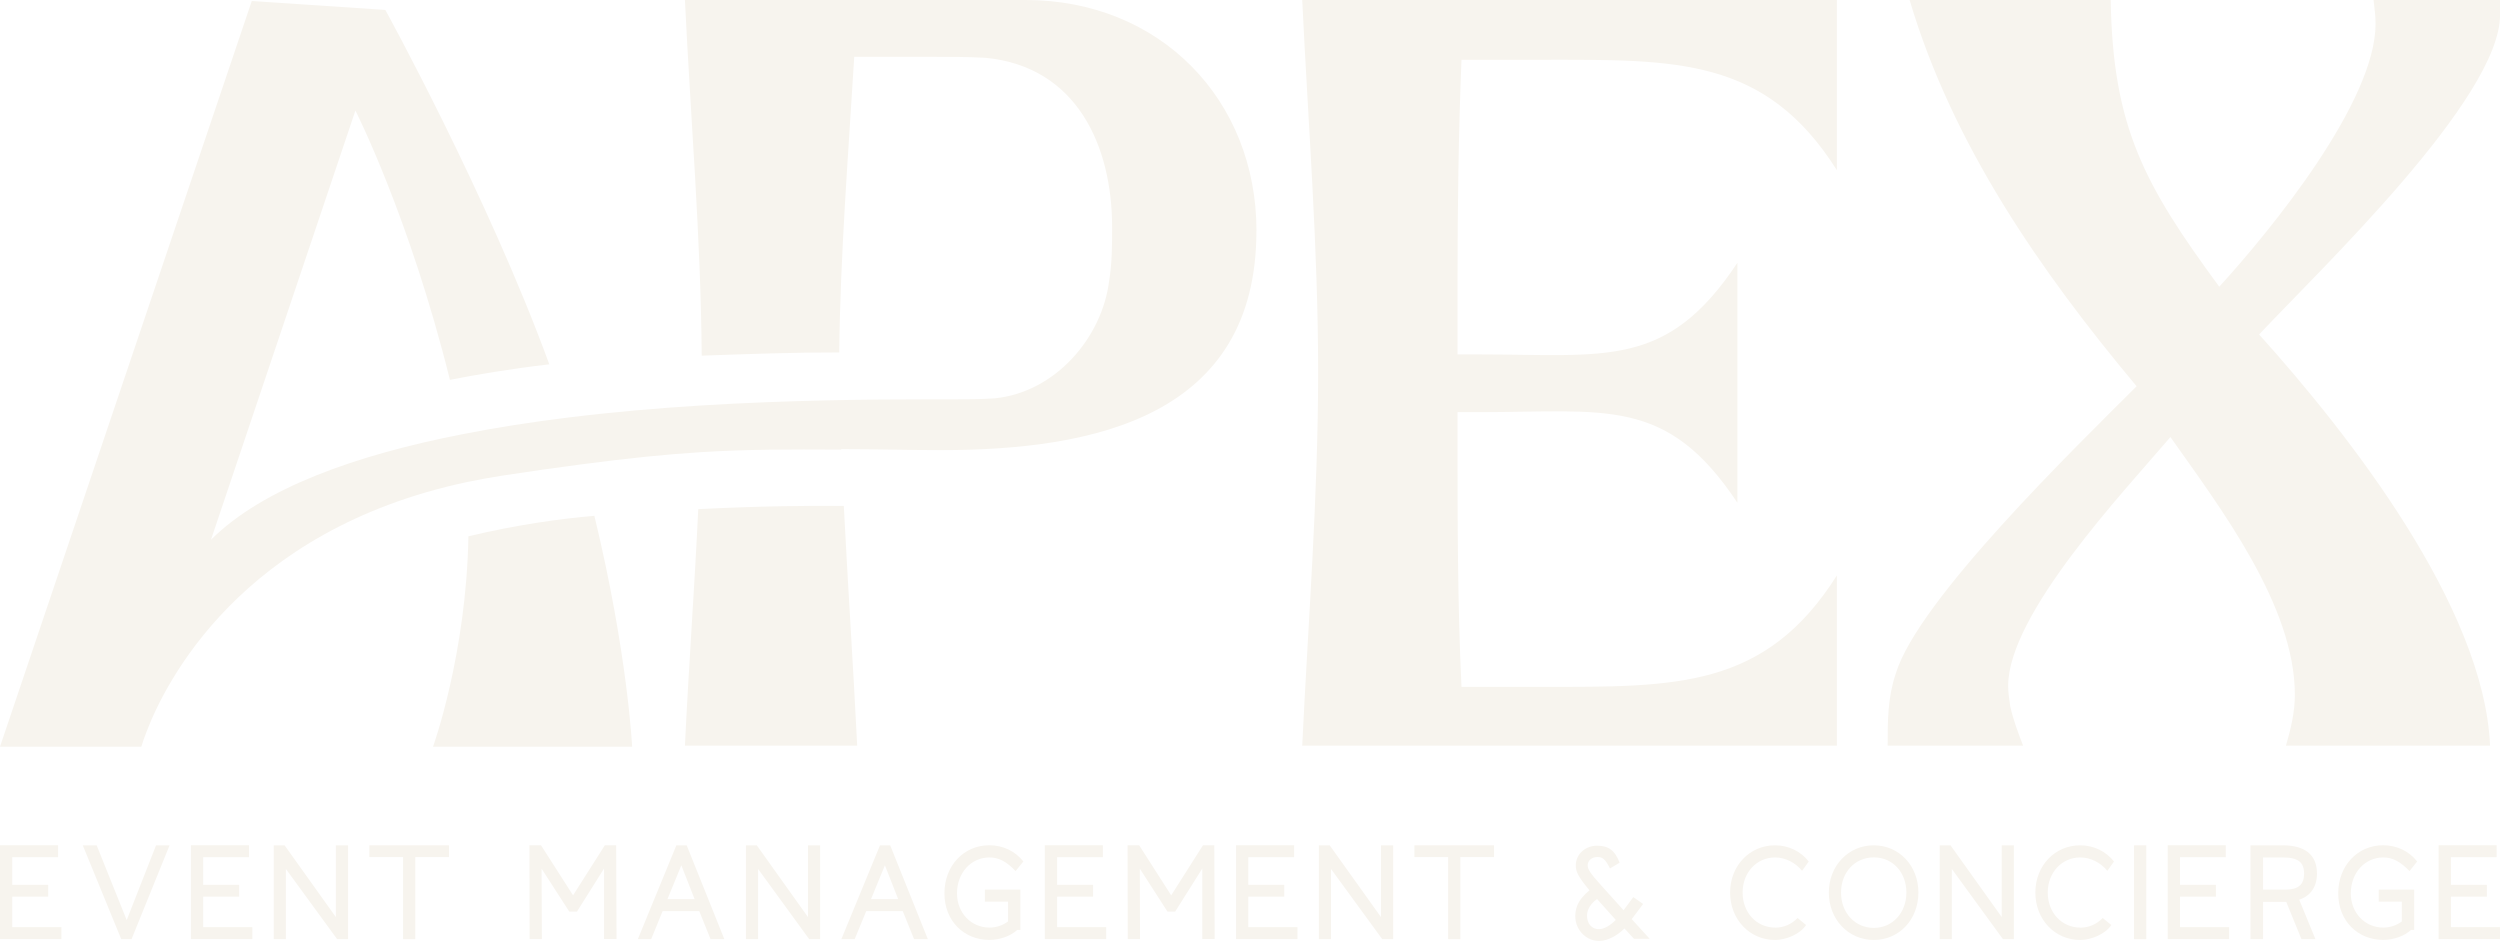
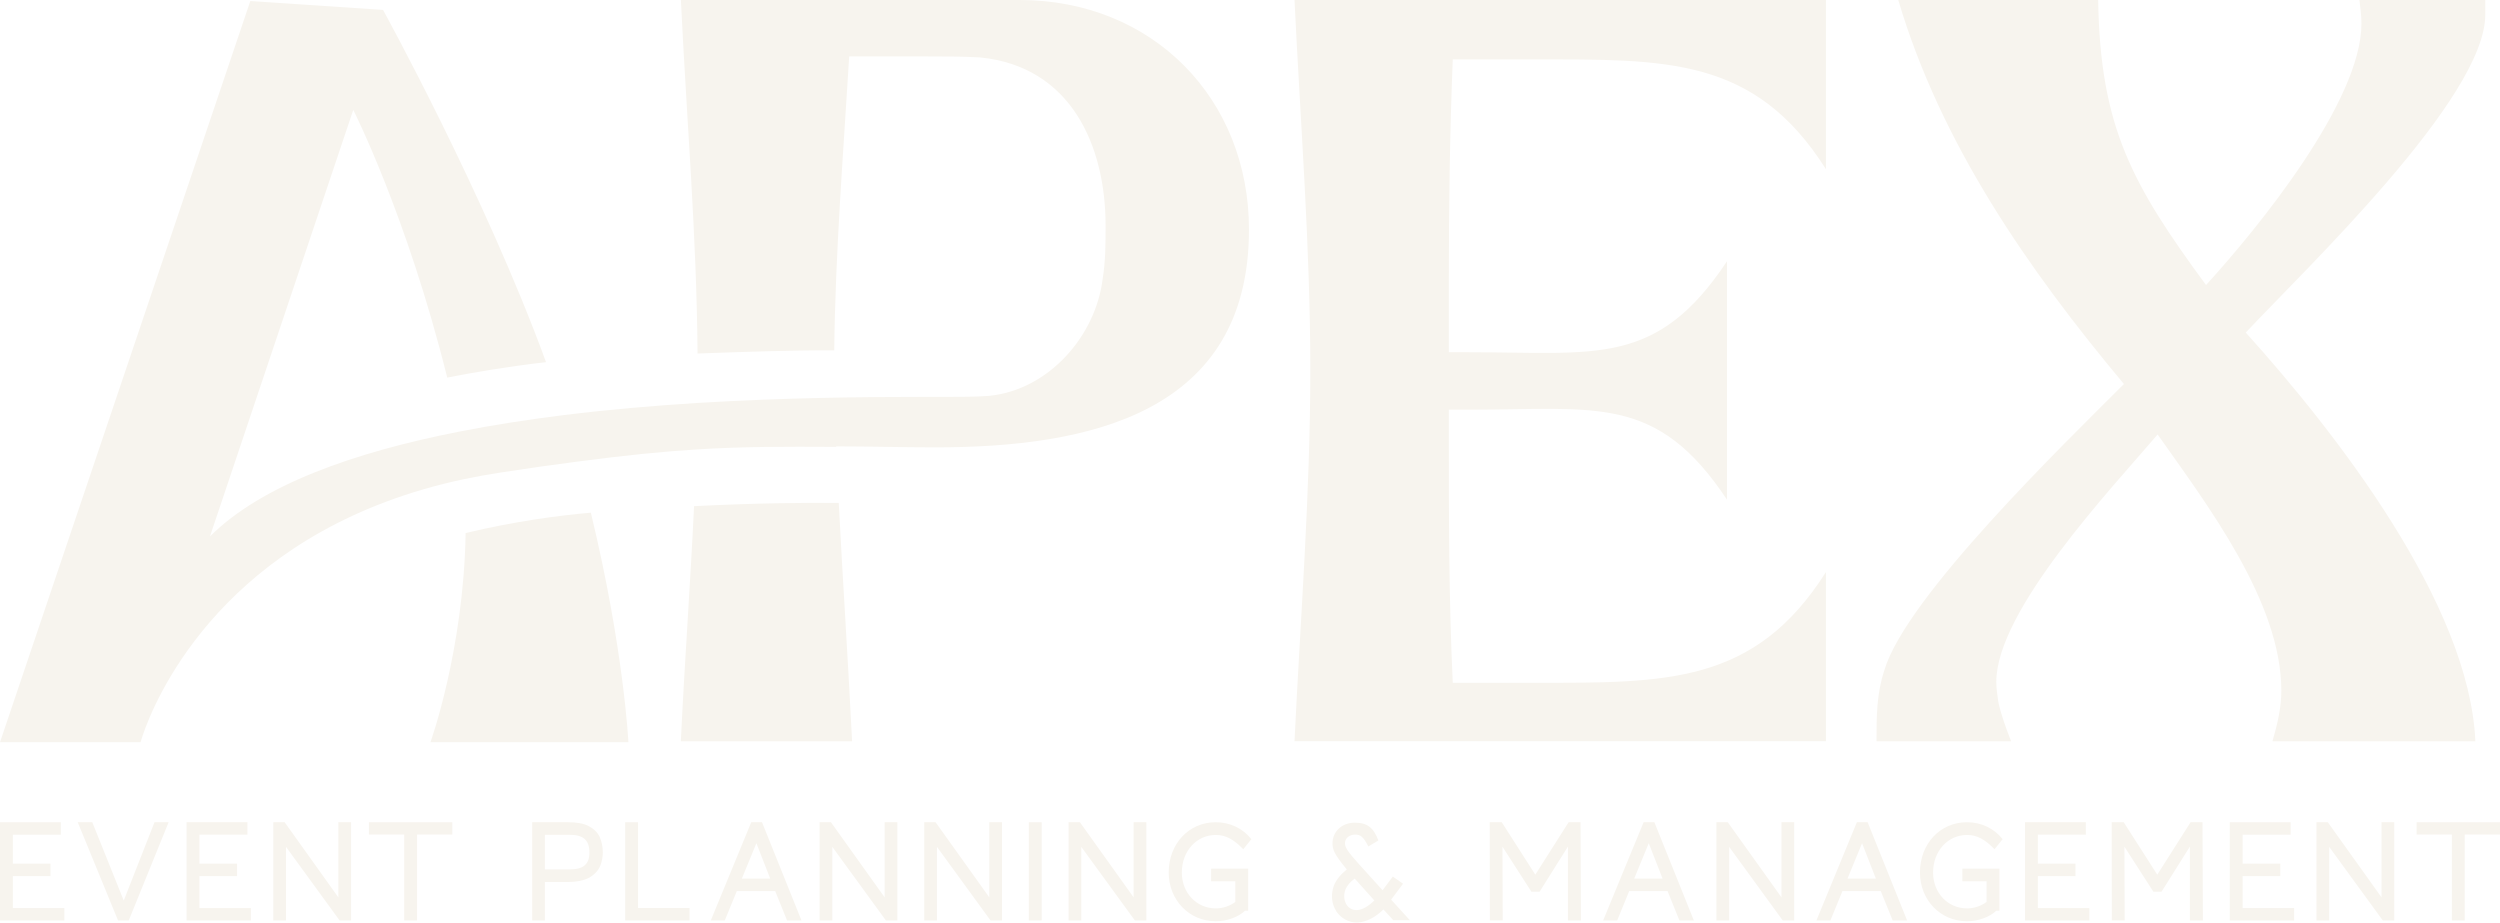
- <svg xmlns="http://www.w3.org/2000/svg" fill="#f7f4ee" id="Layer_2" data-name="Layer 2" viewBox="0 0 397.78 149.71">
+ <svg xmlns="http://www.w3.org/2000/svg" id="Layer_2" data-name="Layer 2" viewBox="0 0 560 206.62">
+   <defs>
+     <style>
+       .cls-1 {
+         fill: #f7f4ee;
+       }
+     </style>
+   </defs>
  <g id="Layer_1-2" data-name="Layer 1">
    <g>
      <g>
-         <path d="M1.95,147.52v-4.85h5.72v-1.88H1.95v-4.4h7.29v-1.9H0v14.93h9.77v-1.9H1.95Z" />
-         <path d="M24.83,134.5l-4.67,11.9-4.78-11.9h-2.21l6.12,14.93h1.64l6.05-14.93h-2.16Z" />
-         <path d="M32.33,147.52v-4.85h5.72v-1.88h-5.72v-4.4h7.29v-1.9h-9.24v14.93h9.77v-1.9h-7.83Z" />
-         <path d="M53.44,134.5v11.42l-8.16-11.42h-1.72v14.93h1.93v-11.17l8.15,11.17h1.74v-14.93h-1.93Z" />
-         <path d="M58.77,134.5v1.87h5.36v13.06h1.95v-13.06h5.36v-1.87h-12.67Z" />
-         <path d="M98.1,149.42l-.06-14.93h-1.8l-5.06,7.97-5.1-7.97h-1.84l.03,14.93h1.95l-.05-11.21,4.41,6.84h1.22l4.31-6.86v11.22h1.98Z" />
-         <path d="M109.26,134.5h-1.64l-6.13,14.93h2.12l1.82-4.46h5.83l1.8,4.46h2.19l-5.99-14.93ZM106.2,143.06l2.21-5.38,2.11,5.38h-4.31Z" />
-         <path d="M128.56,134.5v11.42l-8.15-11.42h-1.72v14.93h1.93v-11.17l8.13,11.17h1.74v-14.93h-1.93Z" />
-         <path d="M141.65,134.5h-1.63l-6.15,14.93h2.12l1.84-4.46h5.81l1.8,4.46h2.19l-5.99-14.93ZM138.59,143.06l2.21-5.38,2.11,5.38h-4.32Z" />
-         <path d="M156.72,143.47h3.67v3.14c-.84.63-1.87.98-2.95.98-2.93,0-5.17-2.35-5.17-5.44,0-3.27,2.24-5.72,5.17-5.72,1.48,0,2.72.66,4.15,2.17l1.24-1.53c-1.29-1.64-3.25-2.58-5.41-2.58-4.07,0-7.15,3.25-7.15,7.65s3.11,7.41,7.15,7.41c1.71,0,3.43-.64,4.43-1.59h.5v-6.41h-5.64v1.92Z" />
-         <path d="M168.2,147.52v-4.85h5.72v-1.88h-5.72v-4.4h7.28v-1.9h-9.24v14.93h9.77v-1.9h-7.81Z" />
-         <path d="M193.27,149.42l-.06-14.93h-1.8l-5.06,7.97-5.1-7.97h-1.84l.03,14.93h1.95l-.03-11.21,4.4,6.84h1.22l4.32-6.86v11.22h1.98Z" />
-         <path d="M198.62,147.52v-4.85h5.72v-1.88h-5.72v-4.4h7.29v-1.9h-9.24v14.93h9.77v-1.9h-7.82Z" />
-         <path d="M219.73,134.5v11.42l-8.16-11.42h-1.72v14.93h1.93v-11.17l8.15,11.17h1.74v-14.93h-1.93Z" />
-         <path d="M225.05,134.5v1.87h5.36v13.06h1.95v-13.06h5.36v-1.87h-12.67Z" />
-         <path d="M259.62,146.25l1.82-2.42-1.56-1.09-1.55,2.09-3.57-3.96c-1.79-1.98-2.14-2.59-2.14-3.19,0-.74.64-1.32,1.55-1.32.79,0,1.24.31,2,1.82l1.53-.92c-.74-1.93-1.74-2.7-3.59-2.7s-3.38,1.34-3.38,3.12c0,.98.26,1.66,2.17,3.98-.89.72-1.61,1.58-1.95,2.45-.5,1.32-.39,2.75.34,3.86.74,1.13,1.95,1.79,3.27,1.74,1.27-.05,2.74-.81,3.91-1.98l1.51,1.64h2.5l-2.85-3.12ZM254.47,147.84c-.68.02-1.26-.27-1.64-.87-.35-.66-.42-1.45-.14-2.21.26-.66.74-1.24,1.42-1.71l2.98,3.32c-.85.87-1.85,1.45-2.61,1.47Z" />
-         <path d="M282.45,147.59c-2.96,0-5.18-2.38-5.18-5.57s2.22-5.59,5.18-5.59c1.61,0,3.22.82,4.28,2.13l1.06-1.48c-1.24-1.61-3.2-2.58-5.36-2.58-4.04,0-7.15,3.25-7.15,7.52s3.11,7.54,7.15,7.54c1.74,0,3.99-.92,4.94-2.38l-1.35-1.11c-1,1-2.19,1.53-3.57,1.53Z" />
-         <path d="M298.14,134.5c-4.04,0-7.15,3.25-7.15,7.52s3.11,7.54,7.15,7.54,7.1-3.25,7.1-7.54-3.09-7.52-7.1-7.52ZM298.15,147.64c-2.99,0-5.22-2.38-5.22-5.62s2.22-5.6,5.22-5.6,5.18,2.38,5.18,5.6-2.21,5.62-5.18,5.62Z" />
-         <path d="M318.5,134.5v11.42l-8.15-11.42h-1.72v14.93h1.93v-11.17l8.13,11.17h1.74v-14.93h-1.93Z" />
-         <path d="M331,147.59c-2.95,0-5.18-2.38-5.18-5.57s2.24-5.59,5.18-5.59c1.63,0,3.24.82,4.3,2.13l1.06-1.48c-1.26-1.61-3.2-2.58-5.38-2.58-4.04,0-7.13,3.25-7.13,7.52s3.09,7.54,7.13,7.54c1.74,0,3.99-.92,4.96-2.38l-1.37-1.11c-1,1-2.19,1.53-3.57,1.53Z" />
-         <path d="M339.55,134.5v14.93h1.95v-14.93h-1.95Z" />
-         <path d="M346.86,147.52v-4.85h5.72v-1.88h-5.72v-4.4h7.29v-1.9h-9.24v14.93h9.77v-1.9h-7.82Z" />
-         <path d="M368.66,139.01c0-3.04-1.95-4.51-5.46-4.51h-5.12v14.93h2v-5.93h3.69l2.42,5.93h2.22l-2.58-6.28c1.82-.6,2.83-2.08,2.83-4.14ZM363.65,141.55h-3.57v-5.12h3.12c2.46,0,3.41.76,3.41,2.58,0,1.72-.9,2.54-2.96,2.54Z" />
-         <path d="M378.49,143.47h3.67v3.14c-.84.63-1.87.98-2.95.98-2.93,0-5.17-2.35-5.17-5.44,0-3.27,2.24-5.72,5.17-5.72,1.48,0,2.72.66,4.17,2.17l1.22-1.53c-1.29-1.64-3.25-2.58-5.41-2.58-4.06,0-7.15,3.25-7.15,7.65s3.11,7.41,7.15,7.41c1.71,0,3.43-.64,4.43-1.59h.5v-6.41h-5.64v1.92Z" />
-         <path d="M389.97,147.52v-4.85h5.72v-1.88h-5.72v-4.4h7.28v-1.9h-9.24v14.93h9.77v-1.9h-7.81Z" />
+         <path class="cls-1" d="M325.42,13.31h17.98c29.71,0,49.65-.66,65.61,24.59V0h-119.04c1.33,27.71,3.54,55.18,3.54,82.89s-2.21,55.43-3.54,83.14h119.04v-37.89c-15.96,25.25-35.9,24.81-65.61,24.81h-17.98c-.88-18.61-.88-37.23-.88-55.87v-5.31h4.67c28.38,0,41.9-3.54,57.64,20.16v-53.41c-15.74,23.7-29.26,20.38-57.86,20.38h-4.45v-16.18c0-16.62.22-33.02.88-49.43Z" />
+         <g>
+           <path class="cls-1" d="M155.47,113.38c-.83,17.56-2.13,35.1-2.96,52.66h38.36c-.88-17.73-2.07-35.6-2.99-53.38-7.72-.08-18.67.03-32.42.72Z" />
+           <path class="cls-1" d="M279.77,51.42C279.77,22.16,258.28,0,228.33,0h-75.81c1.27,26.47,3.54,52.75,3.73,79.19,11.04-.39,20.86-.75,30.62-.72.25-21.93,2.02-43.89,3.35-65.83h17.51c3.76,0,7.74,0,11.76.22,20.38,1.99,28.16,19.72,28.16,37.67,0,4.01,0,7.99-.66,11.98-1.55,12.64-11.98,24.84-25.5,26.17-3.1.22-6.22.22-9.54.22h-5.28c-12.81,0-30.87.17-50.42,1.36-9.74.61-19.86,1.47-29.87,2.71-7.99,1-15.93,2.21-23.59,3.73-23.37,4.59-44.17,11.89-55.76,23.46L79.13,24.62s12,23.59,21.05,59.96c5.89-1.16,13.5-2.46,22.13-3.46C108.64,43.68,85.8,2.22,85.8,2.22L56.07.23,0,166.26h31.48s0-.03.03-.11l.03-.08.22-.69c.08-.33.25-.75.41-1.22l.22-.61.22-.61c4.12-10.81,20.91-44.89,71.36-55.62,2.57-.53,5.2-1.02,7.94-1.44,6.53-1,12.28-1.83,17.48-2.49,10.7-1.41,19.03-2.24,26.58-2.71,10.51-.66,19.53-.64,31.34-.58v-.11c7.55,0,14.88.22,22.18.22,34.35,0,70.28-7.55,70.28-48.79Z" />
+           <path class="cls-1" d="M556.67,0h-28.16c.22,1.77.45,3.55.45,5.32,0,17.29-23.06,45.67-34.81,58.53-16.63-22.61-23.72-35.47-24.16-63.85h-44.78c9.53,32.15,29.04,60.3,50.55,86.02-13.3,13.3-48.77,47.67-53.65,64.07-1.77,5.32-1.77,10.42-1.77,15.96h30.15c-1.11-2.88-2.22-5.76-2.88-8.87-.22-1.55-.44-3.1-.44-4.44,0-15.96,25.72-43.23,36.14-55.42,11.08,15.74,27.71,37.47,27.71,57.42,0,3.77-.89,7.54-1.99,11.31h45.45c-1.33-30.82-31.26-69.17-51.43-91.56,13.3-14.19,53.65-52.54,53.65-71.17V0Z" />
+           <path class="cls-1" d="M104.3,119.41c-.44,26.25-7.88,46.85-7.88,46.85h44.34s-1-20.8-8.41-51.42c-7.39.64-17.15,1.96-28.05,4.56Z" />
+         </g>
      </g>
      <g>
-         <path d="M232.54,9.51h12.85c21.23,0,35.48-.47,46.88,17.57V0h-85.07c.95,19.8,2.53,39.43,2.53,59.23s-1.58,39.61-2.53,59.41h85.07v-27.08c-11.4,18.05-25.65,17.73-46.88,17.73h-12.85c-.63-13.3-.63-26.6-.63-39.92v-3.79h3.34c20.28,0,29.94-2.53,41.19,14.41v-38.17c-11.25,16.94-20.91,14.57-41.35,14.57h-3.18v-11.56c0-11.88.16-23.6.63-35.32Z" />
-         <g>
-           <path d="M111.1,81.02c-.59,12.55-1.52,25.08-2.12,37.63h27.41c-.63-12.67-1.48-25.44-2.13-38.15-5.51-.06-13.34.02-23.16.51Z" />
-           <path d="M199.92,36.75C199.92,15.83,184.56,0,163.16,0h-54.18c.91,18.91,2.53,37.69,2.67,56.59,7.89-.28,14.9-.53,21.88-.51.18-15.67,1.44-31.37,2.39-47.04h12.51c2.69,0,5.53,0,8.4.16,14.57,1.42,20.12,14.09,20.12,26.92,0,2.87,0,5.71-.47,8.56-1.11,9.03-8.56,17.75-18.22,18.7-2.21.16-4.45.16-6.82.16h-3.78c-9.15,0-22.06.12-36.03.97-6.96.43-14.19,1.05-21.35,1.94-5.71.71-11.38,1.58-16.86,2.67-16.7,3.28-31.56,8.5-39.85,16.76L56.55,17.59s8.58,16.86,15.04,42.85c4.21-.83,9.65-1.76,15.81-2.47C77.63,31.21,61.31,1.58,61.31,1.58L40.06.16,0,118.81h22.49s0-.02.02-.08l.02-.06.16-.49c.06-.24.18-.53.3-.87l.16-.43.16-.43c2.94-7.73,14.94-32.08,50.99-39.75,1.84-.38,3.72-.73,5.67-1.03,4.66-.71,8.78-1.3,12.49-1.78,7.65-1.01,13.6-1.6,18.99-1.94,7.51-.47,13.95-.45,22.39-.41v-.08c5.4,0,10.63.16,15.85.16,24.55,0,50.22-5.4,50.22-34.86Z" />
-           <path d="M397.78,0h-20.12c.16,1.27.32,2.54.32,3.8,0,12.36-16.48,32.63-24.87,41.82-11.88-16.16-16.95-25.35-17.27-45.63h-32c6.81,22.97,20.75,43.09,36.12,61.47-9.5,9.5-34.85,34.06-38.34,45.78-1.27,3.8-1.27,7.45-1.27,11.41h21.55c-.79-2.06-1.58-4.12-2.06-6.34-.16-1.11-.32-2.22-.32-3.17,0-11.41,18.38-30.89,25.82-39.6,7.92,11.25,19.8,26.77,19.8,41.03,0,2.69-.63,5.39-1.42,8.08h32.48c-.95-22.02-22.34-49.43-36.75-65.43,9.5-10.14,38.34-37.55,38.34-50.85V0Z" />
-           <path d="M74.53,85.33c-.32,18.76-5.63,33.48-5.63,33.48h31.68s-.71-14.86-6.01-36.74c-5.28.45-12.25,1.4-20.04,3.26Z" />
-         </g>
+         <path class="cls-1" d="M0,206.18v-22h13.63v2.79H2.88v6.49h8.43v2.79H2.88v7.15h11.53v2.79H0Z" />
+         <path class="cls-1" d="M26.44,206.18l-9.03-22h3.26l7.05,17.55,6.89-17.55h3.16l-8.93,22h-2.41Z" />
+         <path class="cls-1" d="M41.79,206.18v-22h13.63v2.79h-10.75v6.49h8.43v2.79h-8.43v7.15h11.53v2.79h-14.42Z" />
+         <path class="cls-1" d="M61.22,206.18v-22h2.54l12.03,16.83v-16.83h2.85v22h-2.57l-12-16.48v16.48h-2.85Z" />
+         <path class="cls-1" d="M90.54,206.18v-19.24h-7.9v-2.76h18.68v2.76h-7.9v19.24h-2.88Z" />
+         <path class="cls-1" d="M119.21,206.18v-22h8.05c1.94,0,3.48.28,4.57.85,1.16.6,2.01,1.41,2.48,2.41.44.97.72,2.16.72,3.54,0,.97-.19,1.88-.5,2.76-.41,1.19-1.44,2.29-2.73,2.95-1.13.56-2.7.88-4.54.88h-5.2v8.62h-2.85ZM122.06,194.74h5.61c3.01,0,4.36-1.16,4.36-3.76,0-2.79-1.38-3.98-4.36-3.98h-5.61v7.74Z" />
+         <path class="cls-1" d="M140.04,206.18v-22h2.88v19.21h11.53v2.79h-14.42Z" />
+         <path class="cls-1" d="M159.22,206.18l9.06-22h2.41l8.84,22h-3.23l-2.66-6.58h-8.59l-2.7,6.58h-3.13ZM166.17,196.81h6.36l-3.1-7.93-3.26,7.93Z" />
+         <path class="cls-1" d="M183.59,206.18v-22h2.54l12.03,16.83v-16.83h2.85v22h-2.57l-12-16.48v16.48h-2.85Z" />
+         <path class="cls-1" d="M207.03,206.18v-22h2.54l12.03,16.83v-16.83h2.85v22h-2.57l-12-16.48v16.48h-2.85Z" />
+         <path class="cls-1" d="M230.46,206.18v-22h2.88v22h-2.88Z" />
+         <path class="cls-1" d="M239.36,206.18v-22h2.54l12.03,16.83v-16.83h2.85v22h-2.57l-12-16.48v16.48h-2.85Z" />
+         <path class="cls-1" d="M261.79,195.46c0-6.49,4.54-11.28,10.53-11.28,3.2,0,6.08,1.38,7.99,3.79l-1.82,2.26c-2.13-2.22-3.95-3.2-6.14-3.2-4.32,0-7.62,3.6-7.62,8.43,0,4.54,3.29,8.02,7.62,8.02,1.6,0,3.1-.53,4.36-1.44v-4.64h-5.42v-2.82h8.3v9.43h-.72c-1.47,1.41-4.01,2.35-6.55,2.35-5.95,0-10.53-4.76-10.53-10.91Z" />
+         <path class="cls-1" d="M299.3,204.05c-1.06-1.63-1.22-3.76-.5-5.7.5-1.28,1.57-2.54,2.88-3.6-2.82-3.42-3.2-4.42-3.2-5.86,0-2.63,2.13-4.61,4.98-4.61s4.2,1.13,5.3,3.98l-2.25,1.35c-1.13-2.23-1.79-2.66-2.95-2.66-1.35,0-2.29.85-2.29,1.94,0,.88.53,1.79,3.16,4.7l5.27,5.83,2.29-3.07,2.29,1.6-2.67,3.57,4.2,4.61h-3.7l-2.23-2.41c-1.72,1.72-3.88,2.85-5.77,2.92-1.94.06-3.73-.91-4.83-2.57ZM307.85,201.7l-4.39-4.89c-1,.69-1.72,1.54-2.1,2.51-.41,1.13-.32,2.29.22,3.26.56.88,1.41,1.32,2.41,1.28,1.13-.03,2.6-.88,3.85-2.16Z" />
+         <path class="cls-1" d="M333.73,206.18l-.03-22h2.69l7.52,11.75,7.46-11.75h2.67l.09,22h-2.91v-16.55l-6.36,10.12h-1.82l-6.49-10.09.06,16.51h-2.88Z" />
+         <path class="cls-1" d="M359.11,206.18l9.06-22h2.41l8.84,22h-3.23l-2.66-6.58h-8.59l-2.69,6.58h-3.13ZM366.06,196.81h6.36l-3.1-7.93-3.26,7.93Z" />
+         <path class="cls-1" d="M384.48,206.18v-22h2.54l12.03,16.83v-16.83h2.85v22h-2.57l-12-16.48v16.48h-2.85Z" />
+         <path class="cls-1" d="M406.88,206.18l9.06-22h2.41l8.84,22h-3.23l-2.67-6.58h-8.58l-2.7,6.58h-3.13ZM413.84,196.81h6.36l-3.1-7.93-3.26,7.93Z" />
+         <path class="cls-1" d="M430.07,195.46c0-6.49,4.54-11.28,10.53-11.28,3.2,0,6.08,1.38,7.99,3.79l-1.82,2.26c-2.13-2.22-3.95-3.2-6.14-3.2-4.32,0-7.62,3.6-7.62,8.43,0,4.54,3.29,8.02,7.62,8.02,1.6,0,3.1-.53,4.36-1.44v-4.64h-5.42v-2.82h8.3v9.43h-.72c-1.47,1.41-4.01,2.35-6.55,2.35-5.95,0-10.53-4.76-10.53-10.91Z" />
+         <path class="cls-1" d="M453.6,206.18v-22h13.63v2.79h-10.75v6.49h8.43v2.79h-8.43v7.15h11.53v2.79h-14.42Z" />
+         <path class="cls-1" d="M473.05,206.18l-.03-22h2.69l7.52,11.75,7.46-11.75h2.67l.09,22h-2.91v-16.55l-6.36,10.12h-1.82l-6.49-10.09.06,16.51h-2.88Z" />
+         <path class="cls-1" d="M499.47,206.18v-22h13.63v2.79h-10.75v6.49h8.43v2.79h-8.43v7.15h11.53v2.79h-14.41Z" />
+         <path class="cls-1" d="M518.89,206.18v-22h2.54l12.03,16.83v-16.83h2.85v22h-2.57l-12-16.48v16.48h-2.85Z" />
+         <path class="cls-1" d="M549.22,206.18v-19.24h-7.9v-2.76h18.68v2.76h-7.9v19.24h-2.88Z" />
      </g>
    </g>
  </g>
</svg>
